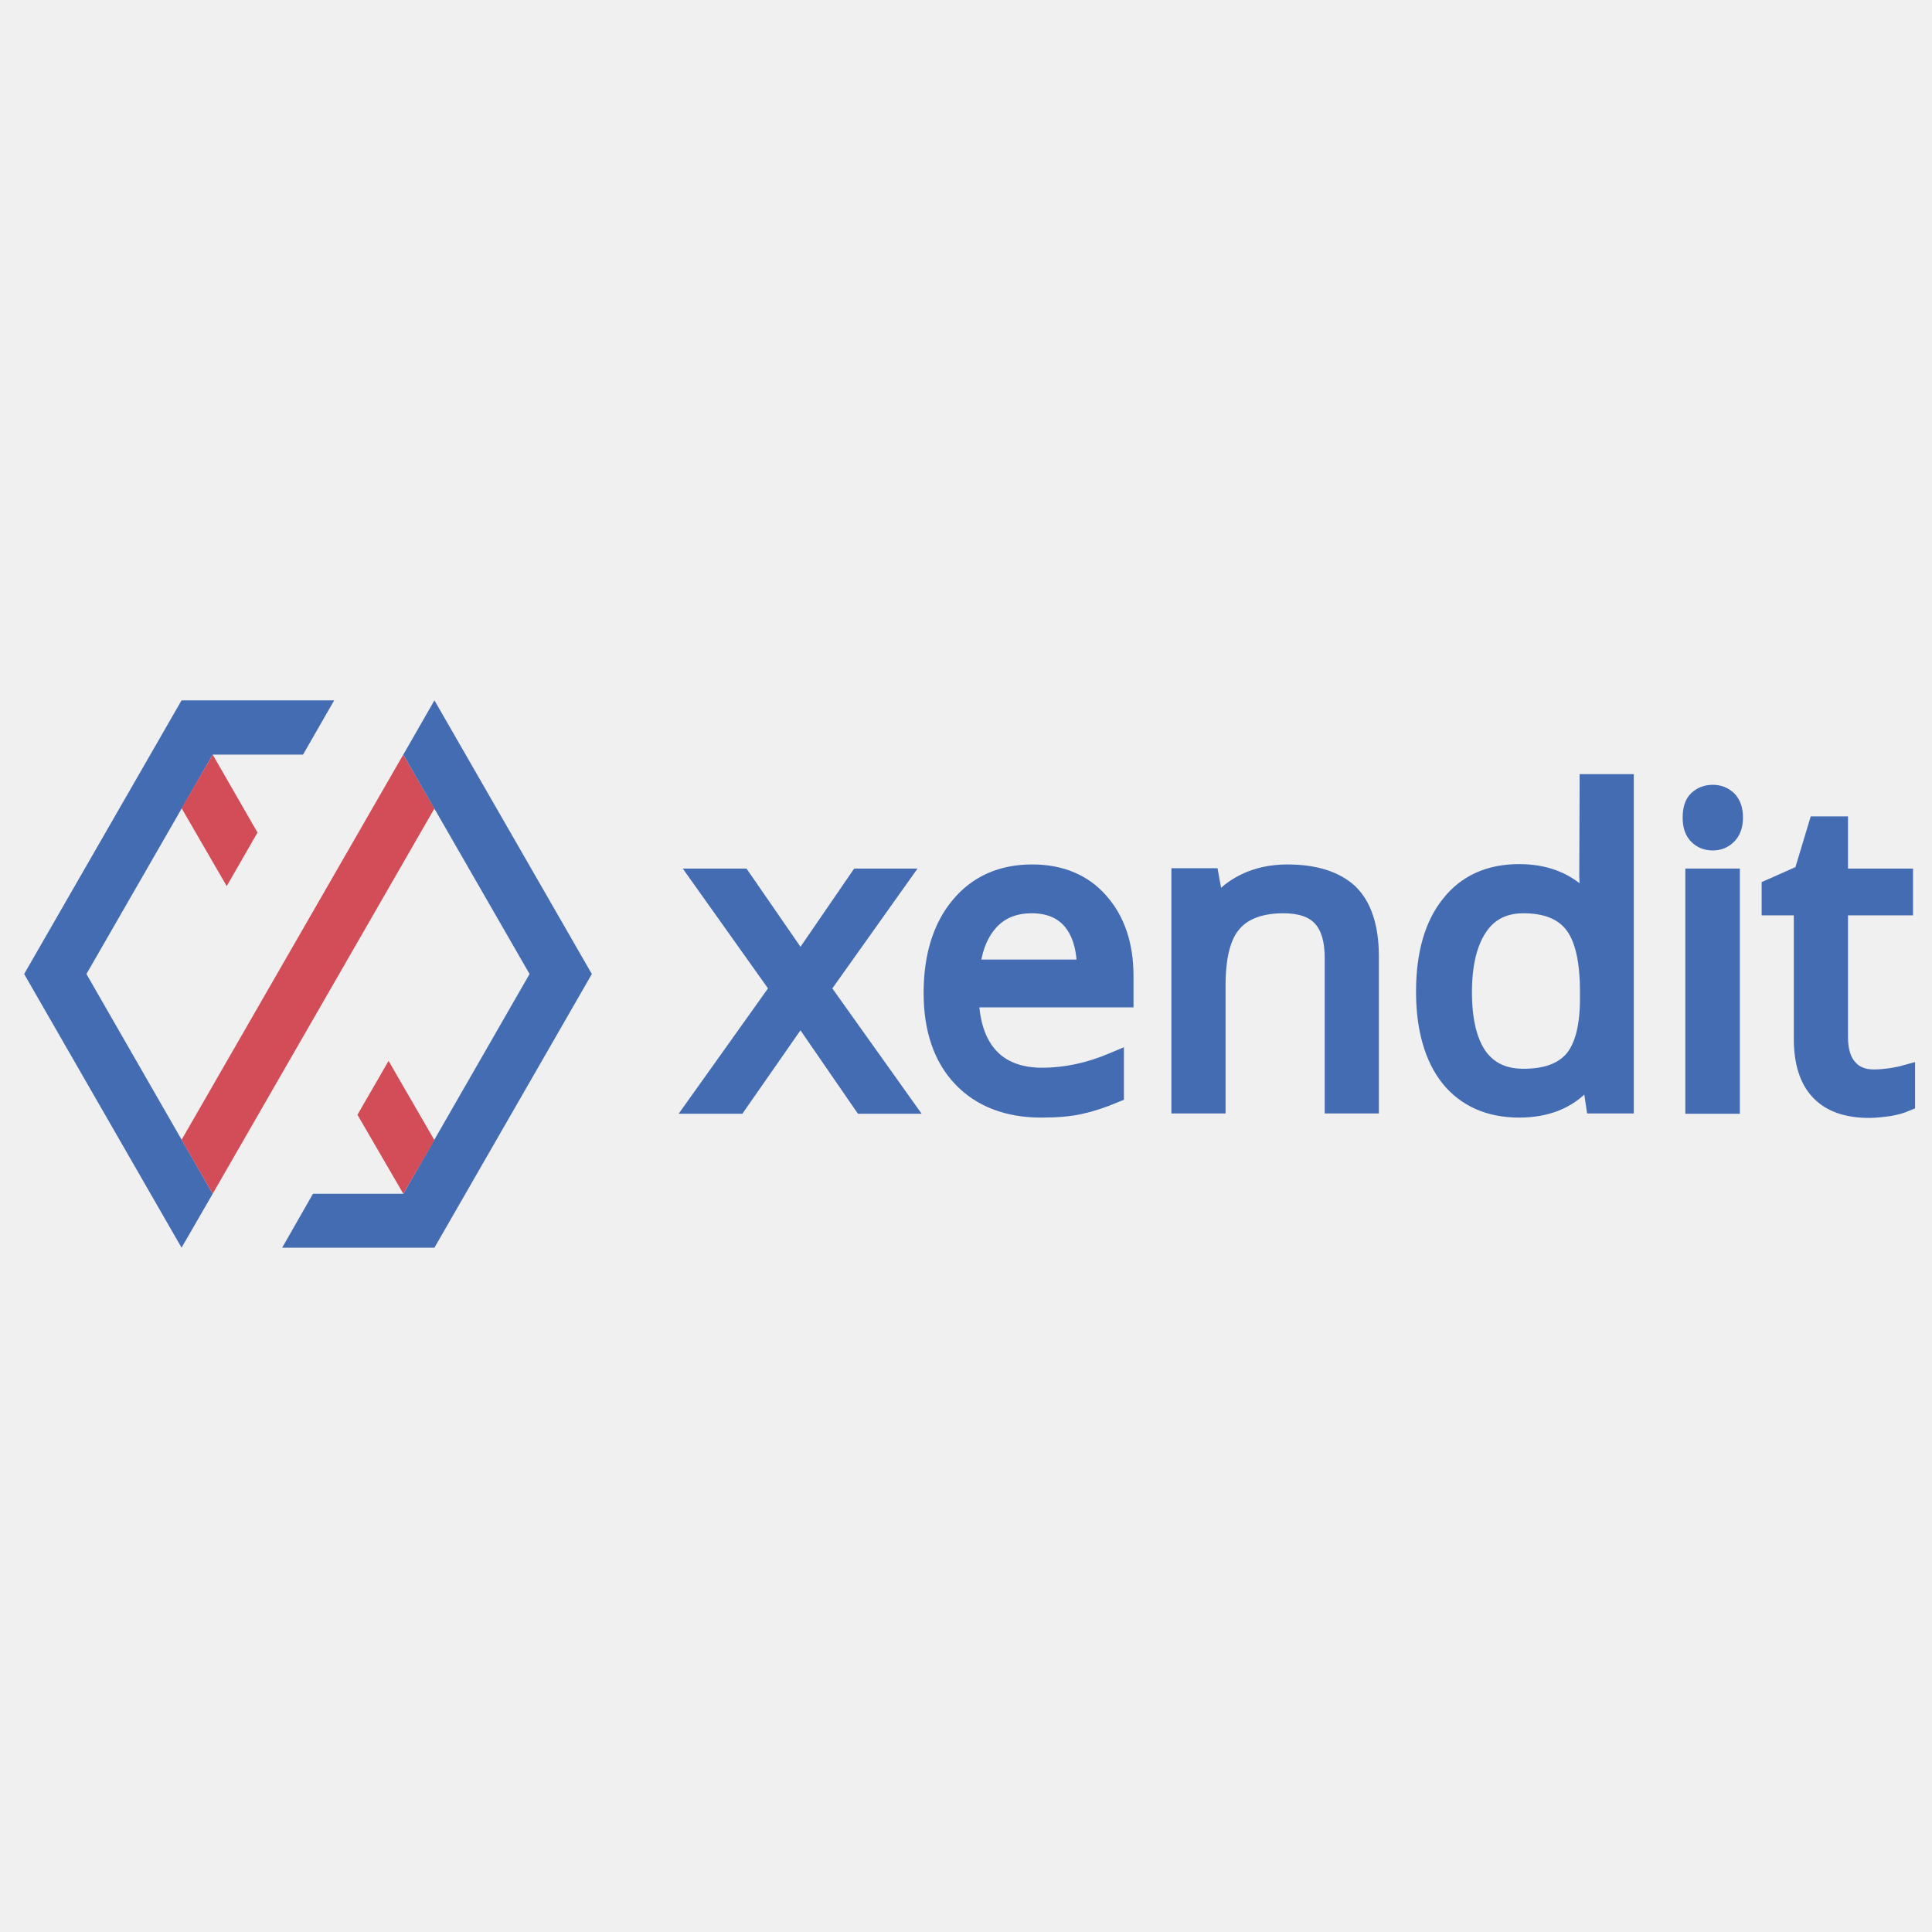
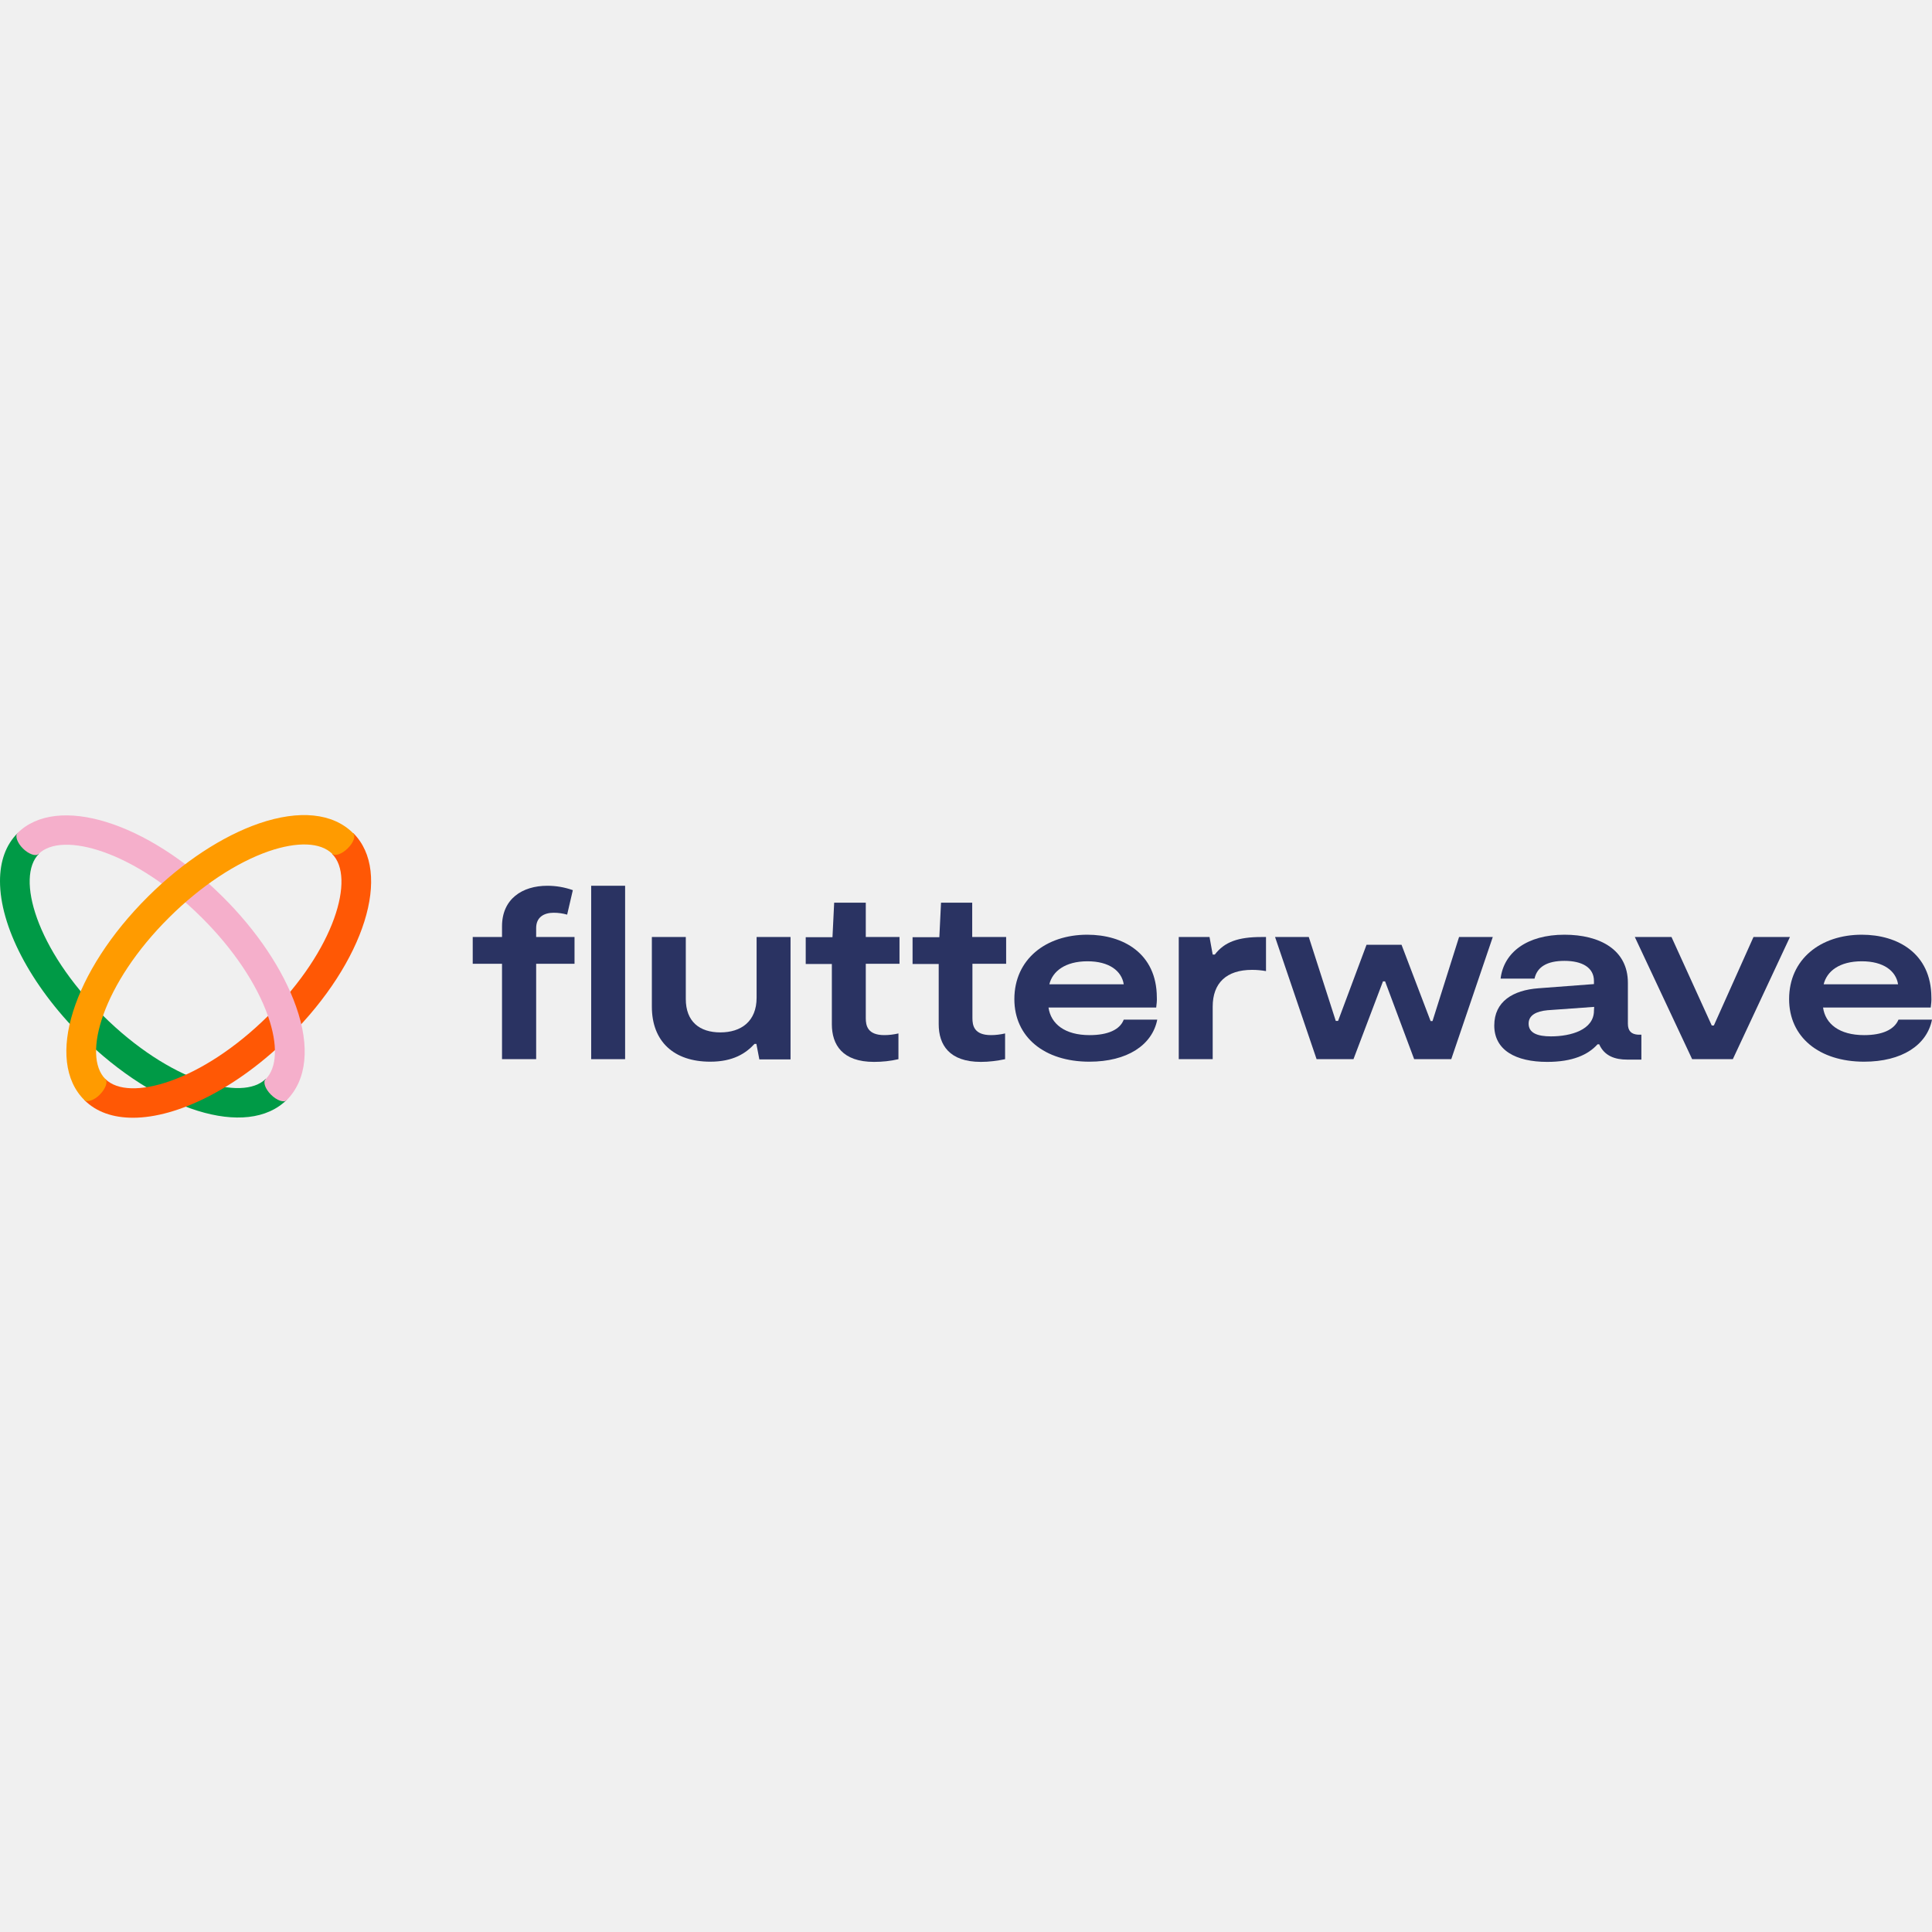
- <svg xmlns="http://www.w3.org/2000/svg" width="80" height="80" viewBox="0 0 80 80" fill="none">
-   <path d="M35.528 36.115H35.449L35.404 36.18L33.147 39.469L30.876 36.179L30.831 36.115H30.752H28.854H28.563L28.731 36.352L31.985 40.928L28.561 45.732L28.392 45.969H28.684H30.582H30.661L30.705 45.905L33.146 42.4L35.56 45.905L35.605 45.969H35.683H37.582H37.873L37.704 45.732L34.281 40.928L37.534 36.352L37.703 36.115H37.412H35.528Z" fill="#446CB3" stroke="#446CB3" stroke-width="0.3" />
-   <path d="M43.15 44.362C42.273 44.362 41.596 44.102 41.135 43.6C40.709 43.135 40.452 42.458 40.39 41.562H46.636H46.786V41.412V40.403C46.786 39.095 46.423 38.005 45.7 37.19C44.973 36.356 43.965 35.945 42.739 35.945C41.424 35.945 40.346 36.416 39.563 37.364C38.784 38.294 38.395 39.568 38.395 41.114C38.395 42.662 38.814 43.898 39.655 44.786C40.496 45.674 41.672 46.127 43.108 46.127C43.751 46.127 44.301 46.084 44.769 45.981C45.232 45.879 45.723 45.72 46.226 45.504L46.295 45.476L46.389 45.438V45.337V43.815V43.59L46.181 43.677L46.011 43.748L46.011 43.748L46.01 43.749C45.063 44.154 44.105 44.362 43.15 44.362ZM42.725 37.667C43.384 37.667 43.877 37.881 44.211 38.281C44.515 38.647 44.703 39.184 44.738 39.883H40.458C40.557 39.219 40.793 38.695 41.136 38.314C41.528 37.881 42.052 37.667 42.725 37.667Z" fill="#446CB3" stroke="#446CB3" stroke-width="0.3" />
-   <path d="M53.311 35.945C52.64 35.945 52.007 36.076 51.46 36.344C51.079 36.529 50.74 36.77 50.467 37.069L50.312 36.224L50.29 36.101H50.165H48.805H48.655V36.251V45.806V45.956H48.805H50.448H50.598V45.806V40.801C50.598 39.63 50.811 38.825 51.213 38.369L51.213 38.369L51.214 38.368C51.601 37.915 52.245 37.667 53.141 37.667C53.813 37.667 54.274 37.832 54.56 38.144C54.85 38.46 55.003 38.956 55.003 39.664V45.806V45.956H55.153H56.796H56.946V45.806V39.607C56.946 38.363 56.644 37.42 56.023 36.812L56.023 36.812L56.02 36.81C55.402 36.234 54.481 35.945 53.311 35.945Z" fill="#446CB3" stroke="#446CB3" stroke-width="0.3" />
-   <path d="M61.412 38.511L61.412 38.51C61.792 37.945 62.339 37.667 63.087 37.667C63.98 37.667 64.594 37.928 64.967 38.405L64.967 38.406C65.36 38.905 65.573 39.785 65.573 41.057V41.356C65.573 42.481 65.361 43.262 64.984 43.719C64.598 44.17 63.983 44.405 63.087 44.405C62.321 44.405 61.774 44.138 61.396 43.615C61.011 43.068 60.8 42.223 60.8 41.086C60.8 39.964 61.01 39.102 61.412 38.511ZM65.544 36.265L65.544 36.265L65.544 36.272L65.572 36.915C64.888 36.26 63.988 35.931 62.903 35.931C61.617 35.931 60.593 36.388 59.867 37.31C59.144 38.212 58.785 39.472 58.785 41.057C58.785 42.628 59.144 43.888 59.853 44.776L59.854 44.778C60.58 45.67 61.617 46.127 62.903 46.127C64.073 46.127 65.021 45.757 65.708 45.008L65.829 45.828L65.848 45.956H65.978H67.352H67.502V45.806V32.355V32.206H67.352H65.709H65.559L65.559 32.355L65.544 36.265Z" fill="#446CB3" stroke="#446CB3" stroke-width="0.3" />
-   <path d="M71.696 32.947L71.696 32.947L71.692 32.943C71.479 32.745 71.215 32.647 70.924 32.647C70.62 32.647 70.356 32.745 70.142 32.943C69.914 33.154 69.825 33.474 69.825 33.849C69.825 34.228 69.916 34.529 70.138 34.751C70.353 34.967 70.619 35.065 70.924 35.065C71.216 35.065 71.482 34.966 71.696 34.751C71.915 34.532 72.023 34.234 72.023 33.849C72.023 33.464 71.915 33.166 71.696 32.947Z" fill="#446CB3" stroke="#446CB3" stroke-width="0.3" />
-   <path d="M69.936 45.819V45.969H70.086H71.744H71.894V45.819V36.265V36.115H71.744H70.086H69.936V36.265V45.819Z" fill="#446CB3" stroke="#446CB3" stroke-width="0.3" />
-   <path d="M78.803 44.268L78.803 44.268L78.796 44.271C78.706 44.301 78.584 44.323 78.421 44.353C78.378 44.361 78.331 44.369 78.281 44.378C78.055 44.407 77.839 44.434 77.596 44.434C77.203 44.434 76.91 44.317 76.705 44.074L76.705 44.074L76.702 44.071C76.494 43.839 76.372 43.468 76.372 42.963V37.752H78.914H79.064V37.602V36.266V36.116H78.914H76.372V34.105V33.955H76.222H75.201H75.09L75.058 34.061L74.469 36.014L73.185 36.584L73.096 36.623V36.721V37.602V37.752H73.246H74.428V43.02C74.428 44.023 74.671 44.809 75.178 45.344C75.686 45.881 76.436 46.141 77.398 46.141C77.649 46.141 77.927 46.111 78.24 46.069L78.24 46.069L78.246 46.068C78.556 46.011 78.799 45.952 78.99 45.858L79.055 45.832L79.149 45.794V45.693V44.37V44.174L78.959 44.226L78.803 44.268Z" fill="#446CB3" stroke="#446CB3" stroke-width="0.3" />
-   <path d="M13.838 29H7.518L1 40.332L7.518 51.664L8.807 49.432L3.579 40.332L8.807 31.247H12.548L13.838 29Z" fill="#446CB3" />
-   <path d="M9.388 36.692L10.663 34.474L8.807 31.246L7.518 33.464L9.388 36.692Z" fill="#D24D57" />
-   <path d="M16.699 31.246L17.989 33.478L8.807 49.432L7.518 47.199L16.699 31.246Z" fill="#D24D57" />
-   <path d="M11.684 51.664L12.959 49.432H16.7L21.928 40.332L16.7 31.247L17.989 29L24.507 40.332L17.989 51.664H11.684Z" fill="#446CB3" />
-   <path d="M16.09 43.929L14.801 46.161L16.7 49.431L17.989 47.213L16.09 43.929Z" fill="#D24D57" />
+ <svg xmlns="http://www.w3.org/2000/svg" width="256" height="256" viewBox="0 0 256 256" fill="none">
+   <g clip-path="url(#clip0_2018_3101)">
+     <path d="M82.83 117.368H78.334V140.346H82.83V117.368Z" fill="#2A3362" />
+     <path d="M100.254 132.197C100.254 135.357 98.188 136.798 95.451 136.798C92.714 136.798 90.871 135.385 90.871 132.363V124.159H86.375V133.389C86.375 137.99 89.279 140.679 94.111 140.679C97.154 140.679 98.83 139.57 99.975 138.323H100.226L100.617 140.374H104.75V124.159H100.254V132.197Z" fill="#2A3362" />
+     <path d="M144.378 137.159C141.083 137.159 139.239 135.662 138.932 133.5H153.203C153.258 133.057 153.314 132.585 153.286 132.142C153.258 126.321 148.818 123.854 144.071 123.854C138.569 123.854 134.408 127.125 134.408 132.391C134.408 137.408 138.374 140.679 144.35 140.679C149.349 140.679 152.672 138.489 153.342 135.108H148.902C148.399 136.438 146.807 137.159 144.378 137.159ZM144.099 127.375C146.975 127.375 148.623 128.65 148.902 130.423H139.044C139.463 128.705 141.138 127.375 144.099 127.375Z" fill="#2A3362" />
+     <path d="M160.967 126.487H160.688L160.269 124.159H156.191V140.346H160.688V133.389C160.688 130.257 162.503 128.511 165.91 128.511C166.524 128.511 167.139 128.566 167.753 128.677V124.159H167.139C164.095 124.159 162.251 124.797 160.967 126.487Z" fill="#2A3362" />
+     <path d="M189.814 135.301H189.563L185.709 125.185H181.073L177.303 135.274H176.996L173.421 124.159H168.953L174.455 140.346H179.342L183.251 130.035H183.531L187.384 140.346H192.299L197.801 124.159H193.333L189.814 135.301Z" fill="#2A3362" />
+     <path d="M215.703 135.634V130.229C215.703 125.822 211.961 123.854 207.297 123.854C202.355 123.854 199.255 126.183 198.836 129.675H203.332C203.667 128.151 204.952 127.319 207.297 127.319C209.643 127.319 211.207 128.206 211.207 129.98V130.396L203.863 130.95C200.483 131.2 197.998 132.696 197.998 135.884C197.998 139.154 200.847 140.706 205.008 140.706C208.387 140.706 210.425 139.764 211.682 138.378H211.905C212.603 139.958 214.056 140.402 215.592 140.402H217.491V137.103H217.072C216.15 137.048 215.703 136.604 215.703 135.634ZM211.207 133.916C211.207 136.466 208.135 137.325 205.51 137.325C203.723 137.325 202.55 136.882 202.55 135.634C202.55 134.526 203.555 133.999 205.063 133.86L211.235 133.417L211.207 133.916Z" fill="#2A3362" />
+     <path d="M232.346 124.159L227.095 135.884H226.816L221.482 124.159H216.623L224.219 140.346H229.609L237.177 124.159H232.346Z" fill="#2A3362" />
+     <path d="M251.56 135.108C251.002 136.438 249.41 137.159 247.008 137.159C243.713 137.159 241.87 135.662 241.563 133.5H255.833C255.889 133.057 255.945 132.585 255.917 132.142C255.889 126.321 251.448 123.854 246.701 123.854C241.199 123.854 237.066 127.125 237.066 132.391C237.066 137.408 241.032 140.679 247.008 140.679C252.007 140.679 255.33 138.489 256 135.108H251.56ZM246.701 127.375C249.577 127.375 251.225 128.65 251.504 130.423H241.646C242.065 128.705 243.713 127.375 246.701 127.375Z" fill="#2A3362" />
+     <path d="M71.044 122.967C71.044 121.553 72.05 120.944 73.362 120.944C73.977 120.944 74.563 121.027 75.15 121.193L75.904 117.95C74.814 117.562 73.669 117.368 72.525 117.368C69.201 117.368 66.52 119.114 66.52 122.745V124.159H62.639V127.707H66.52V140.346H71.044V127.707H76.127V124.159H71.044V122.967Z" fill="#2A3362" />
+     <path d="M114.721 119.613H110.532L110.308 124.187H106.762V127.734H110.225V135.717C110.225 138.433 111.621 140.706 115.81 140.706C116.899 140.706 117.988 140.595 119.049 140.346V136.936C118.435 137.075 117.821 137.158 117.178 137.158C114.944 137.158 114.721 135.883 114.721 134.913V127.707H119.189V124.159H114.721V119.613Z" fill="#2A3362" />
+     <path d="M128.851 119.613H124.69L124.467 124.187H120.92V127.734H124.383V135.717C124.383 138.433 125.779 140.706 129.968 140.706C131.057 140.706 132.118 140.567 133.18 140.346V136.936C132.565 137.075 131.951 137.158 131.308 137.158C129.074 137.158 128.851 135.883 128.851 134.913V127.707H133.319V124.159H128.823V119.613H128.851Z" fill="#2A3362" />
+     <path d="M0 116.759C0 114.154 0.754 111.936 2.374 110.356L5.166 113.128C2.067 116.205 4.775 125.767 13.628 134.553C22.481 143.34 32.115 146.028 35.215 142.952L38.008 145.723C32.758 150.934 20.833 147.22 10.835 137.325C3.91 130.424 0 122.635 0 116.759Z" fill="#009A46" />
+     <path d="M17.621 148.107C14.996 148.107 12.762 147.358 11.17 145.751L13.963 142.979C17.062 146.056 26.697 143.367 35.55 134.581C44.402 125.795 47.111 116.232 44.011 113.156L46.804 110.384C52.054 115.595 48.312 127.43 38.342 137.353C31.389 144.226 23.513 148.107 17.621 148.107Z" fill="#FF5805" />
+     <path d="M39.237 133.389C37.534 128.539 34.071 123.356 29.491 118.81C19.493 108.887 7.569 105.201 2.319 110.384C1.956 110.772 2.291 111.687 3.045 112.435C3.799 113.183 4.748 113.516 5.111 113.156C8.211 110.079 17.846 112.768 26.698 121.554C30.887 125.712 34.015 130.368 35.523 134.664C36.836 138.434 36.724 141.483 35.188 143.007C34.825 143.367 35.132 144.282 35.914 145.058C36.696 145.834 37.618 146.139 37.981 145.779C40.661 143.09 41.108 138.683 39.237 133.389Z" fill="#F5AFCB" />
+     <path d="M46.777 110.384C44.096 107.723 39.656 107.28 34.322 109.109C29.435 110.8 24.213 114.237 19.633 118.782C9.635 128.705 5.921 140.54 11.171 145.751C11.534 146.111 12.484 145.806 13.238 145.03C13.992 144.254 14.327 143.34 13.964 142.979C10.864 139.903 13.573 130.34 22.426 121.554C26.614 117.396 31.306 114.292 35.607 112.795C39.405 111.493 42.477 111.603 44.013 113.128C44.376 113.488 45.297 113.183 46.079 112.407C46.861 111.631 47.168 110.772 46.777 110.384Z" fill="#FF9B00" />
+   </g>
+   <defs>
+     <clipPath id="clip0_2018_3101">
+       <rect width="256" height="40.107" fill="white" transform="translate(0 108)" />
+     </clipPath>
+   </defs>
</svg>
